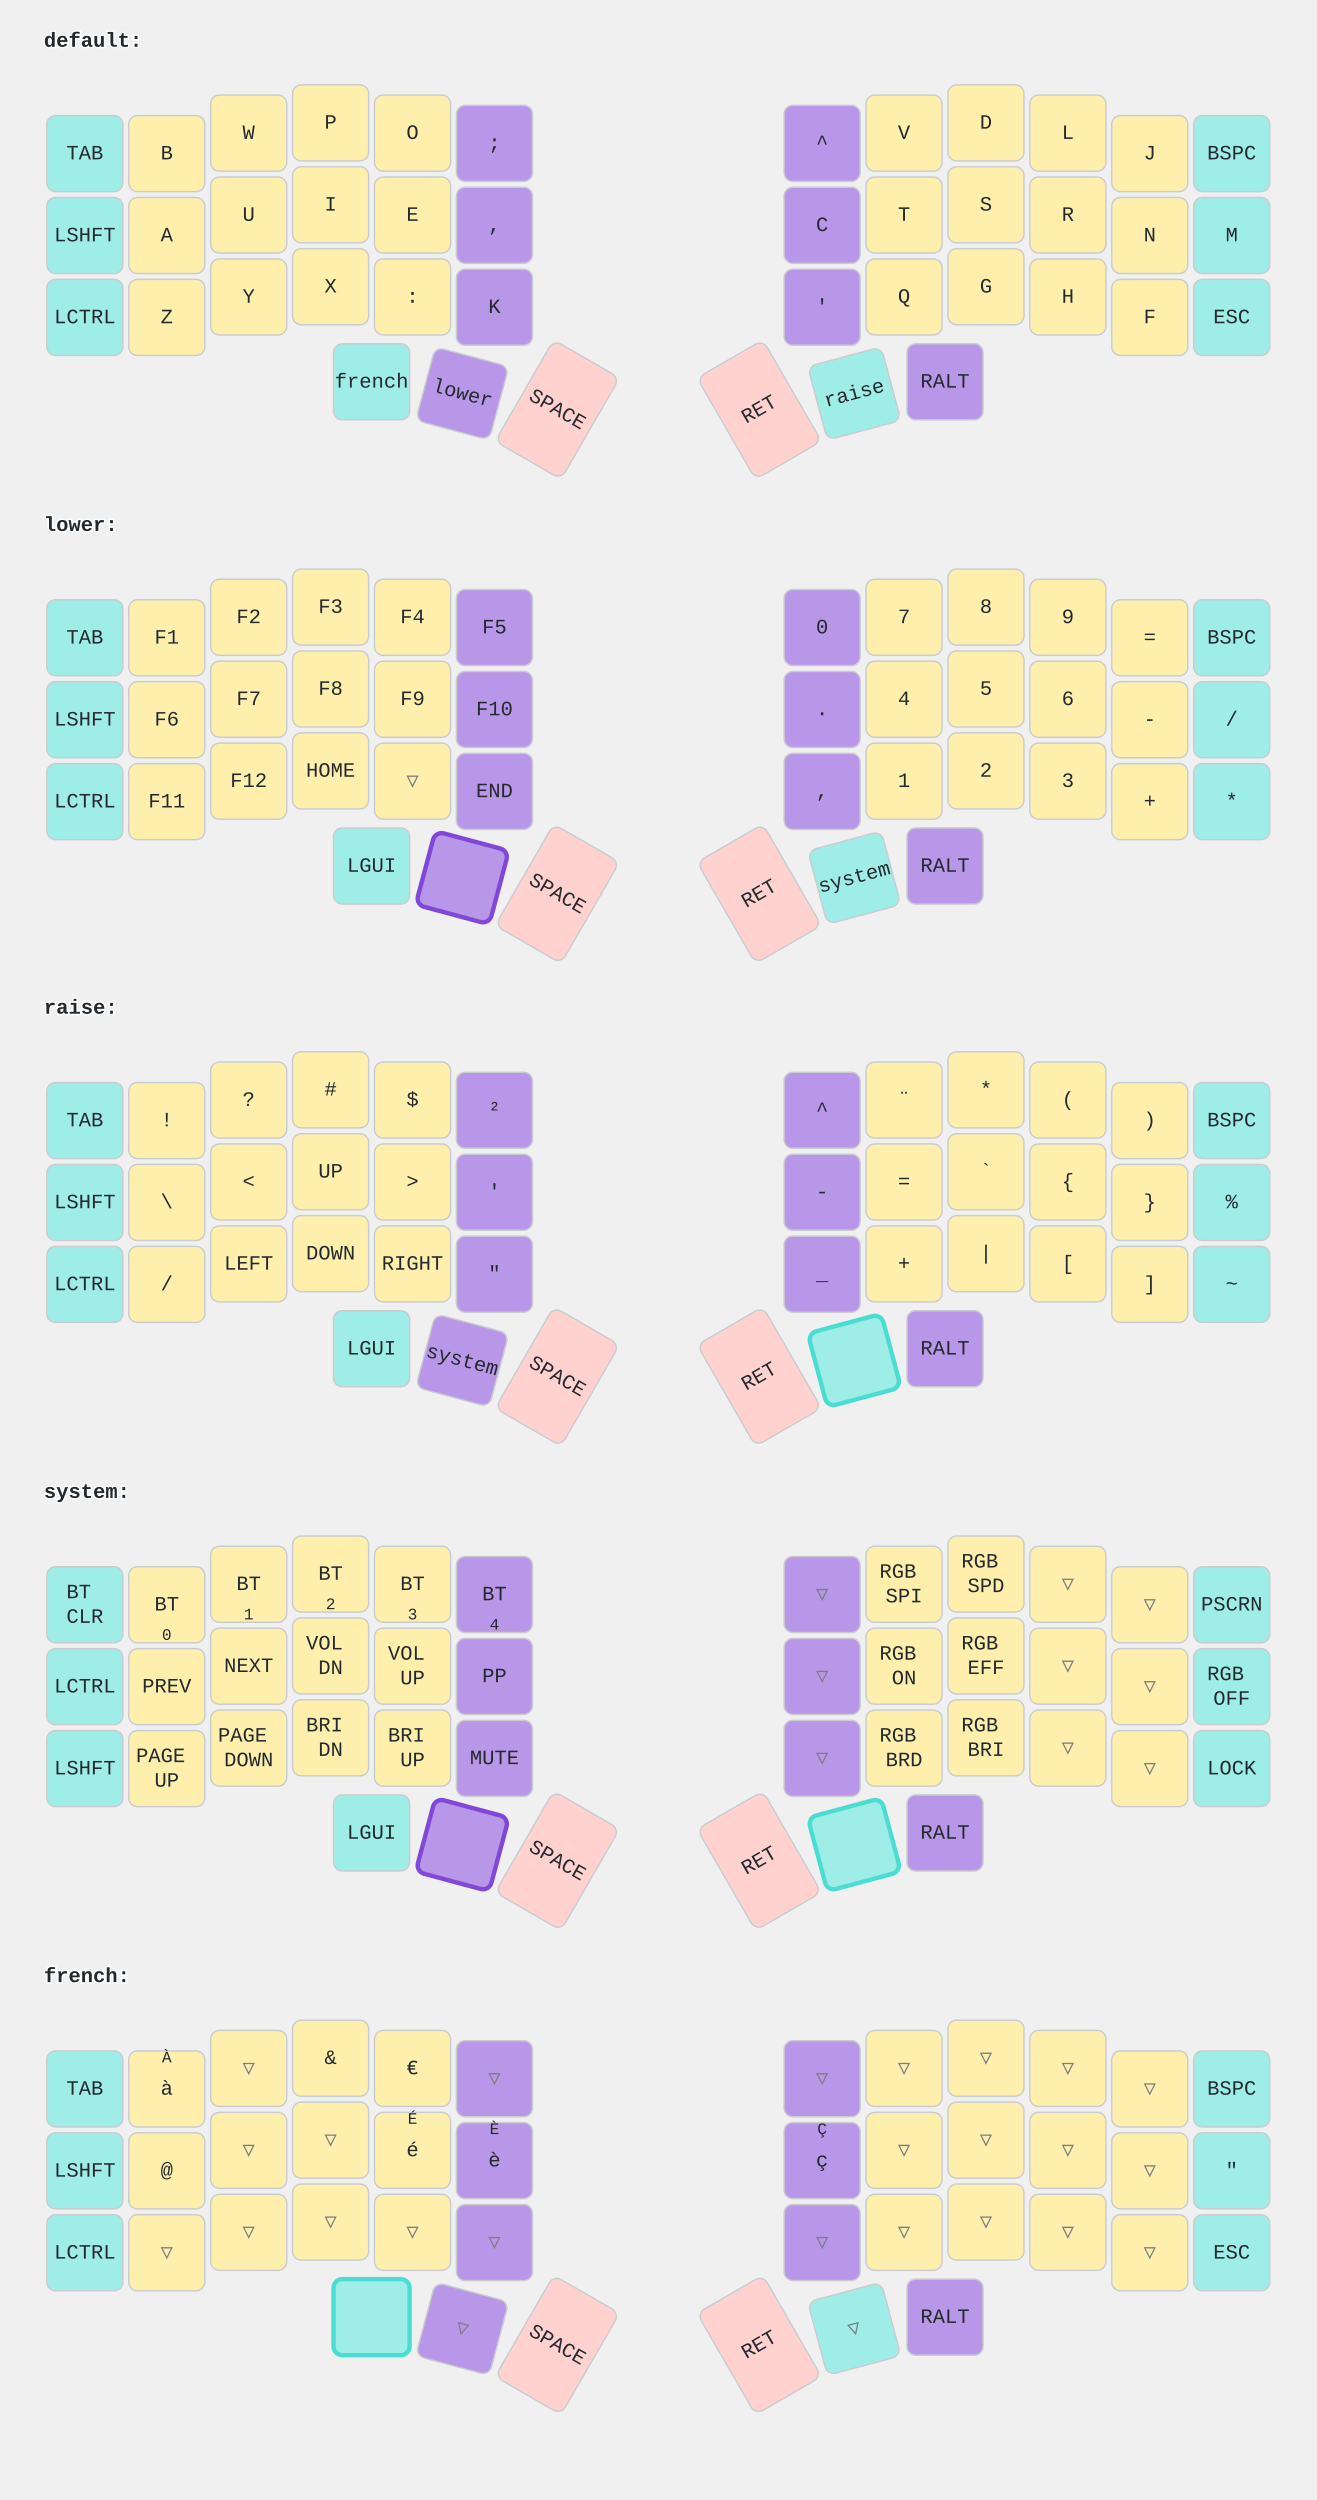
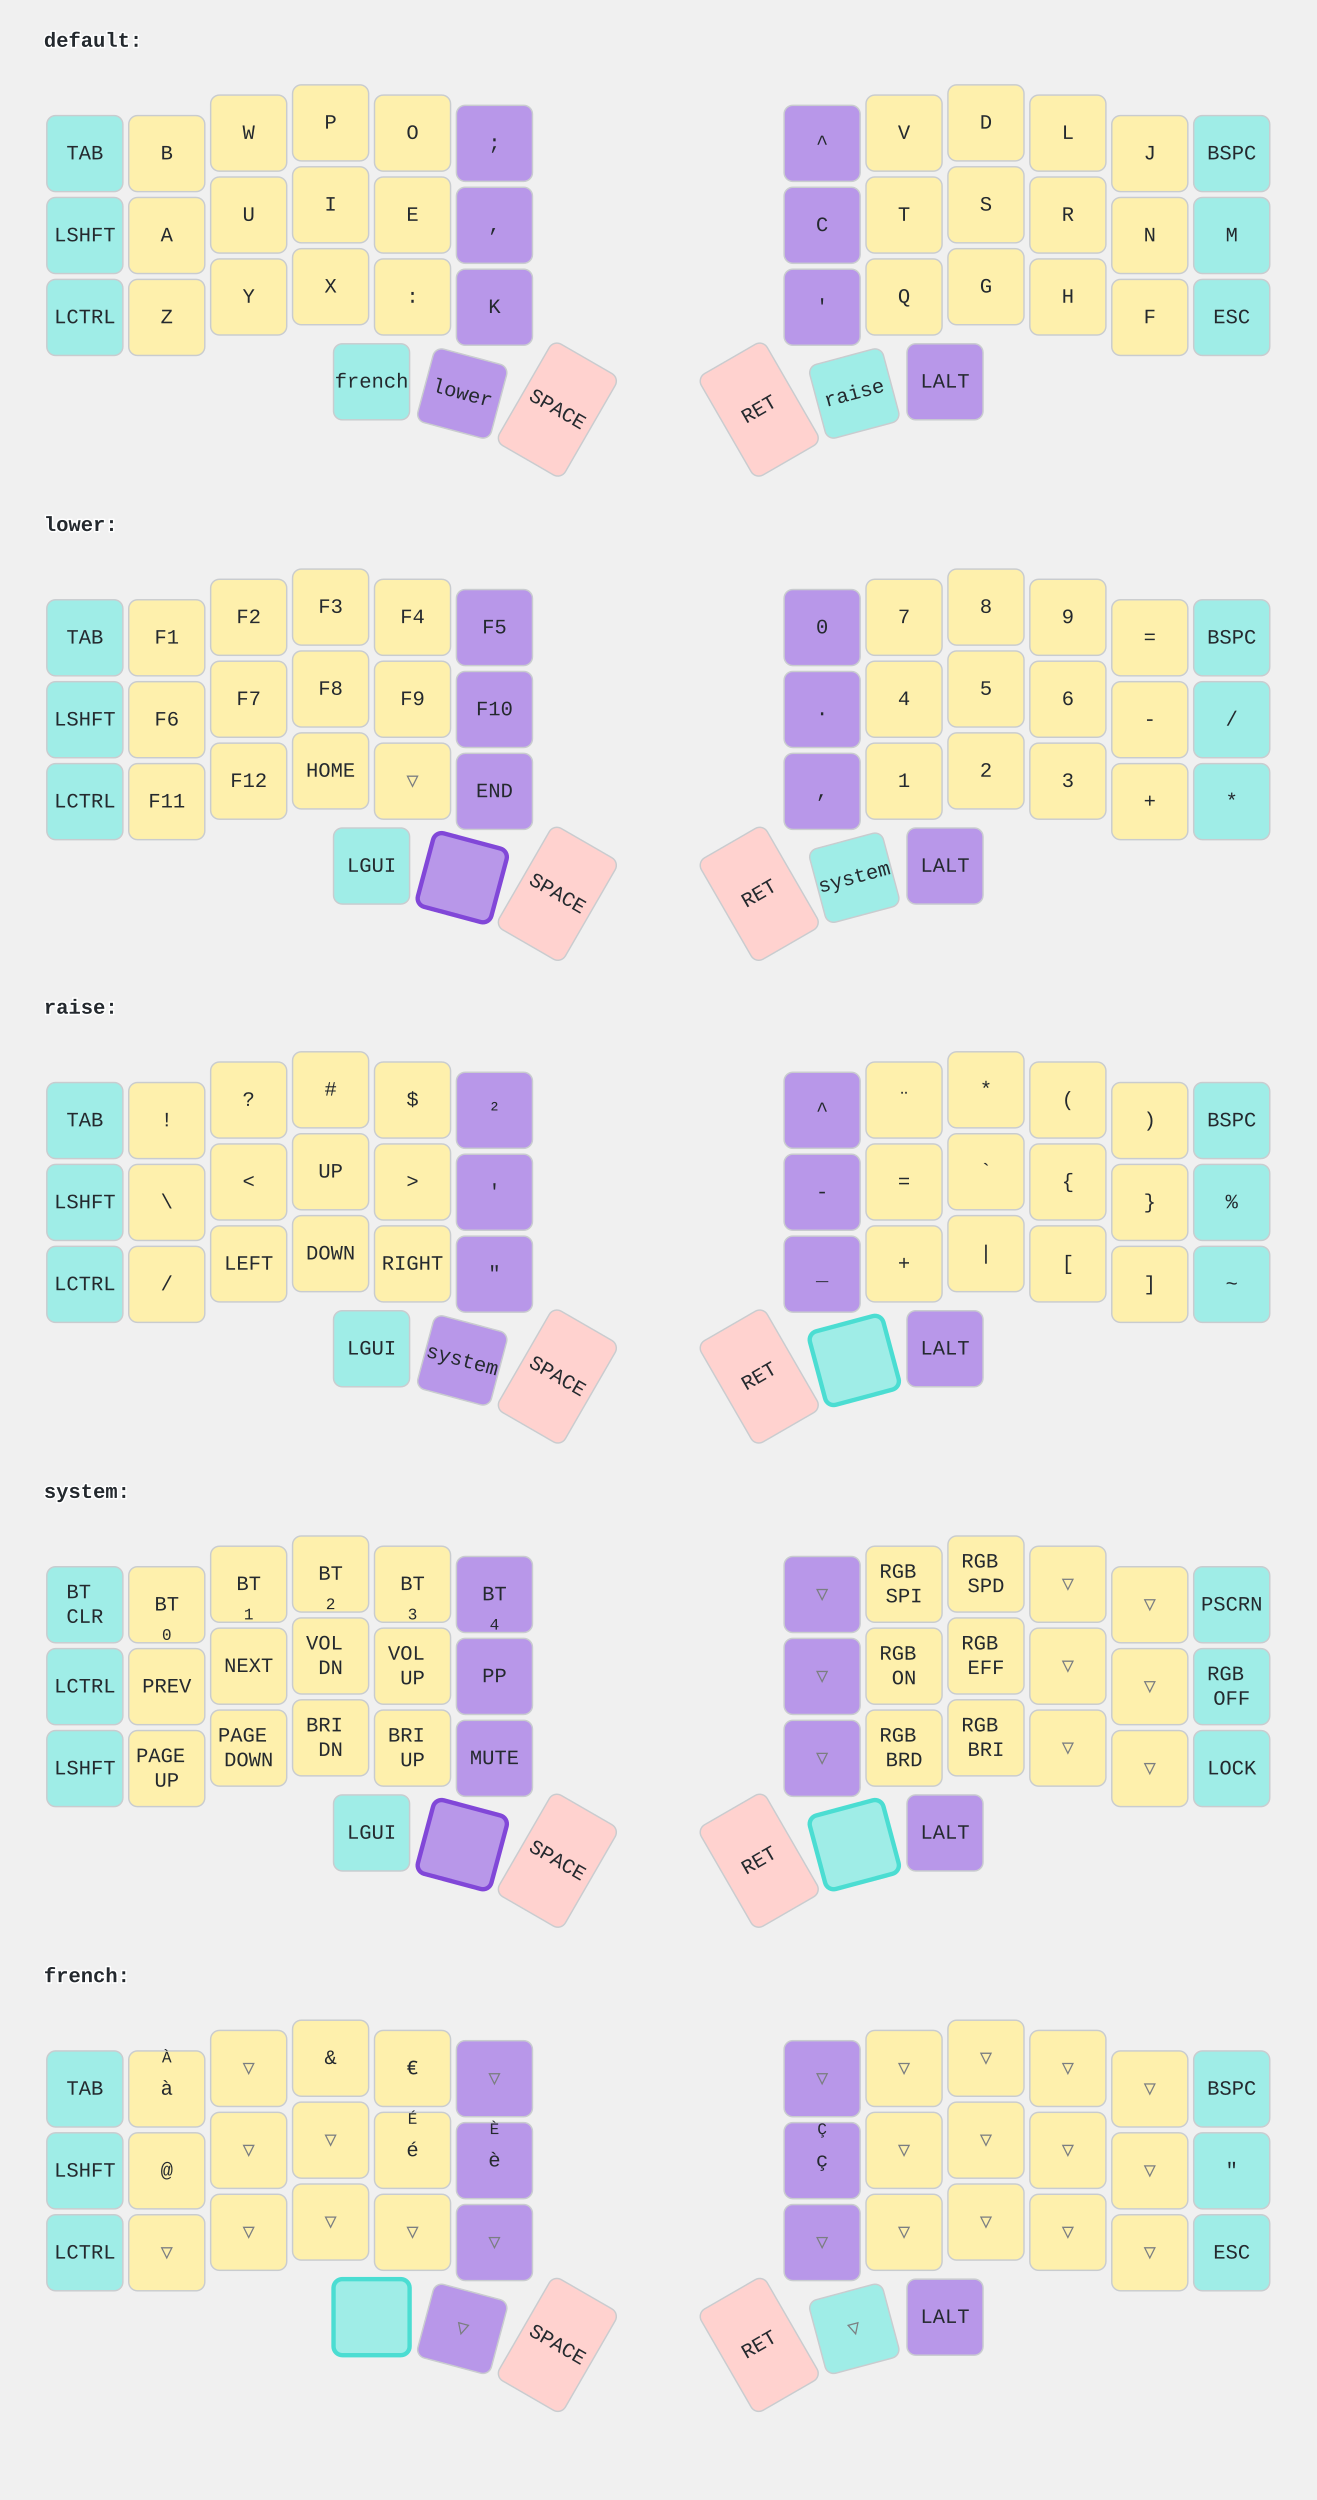
<svg xmlns="http://www.w3.org/2000/svg" width="900" height="1709" viewBox="0 0 900 1709" class="keymap">
  <style>/* inherit to force styles through use tags */
svg path {
    fill: inherit;
}

/* font and background color specifications */
svg.keymap {
    font-family: SFMono-Regular,Consolas,Liberation Mono,Menlo,monospace;
    font-size: 14px;
    font-kerning: normal;
    text-rendering: optimizeLegibility;
    fill: #24292e;
}

/* default key styling */
rect.key {
    fill: #f6f8fa;
}

rect.key, rect.combo {
    stroke: #c9cccf;
    stroke-width: 1;
}

/* default key side styling, only used is draw_key_sides is set */
rect.side {
    filter: brightness(90%);
}

/* color accent for combo boxes */
rect.combo, rect.combo-separate {
    fill: #cdf;
}

/* color accent for held keys */
rect.held, rect.combo.held {
    fill: #fdd;
}

/* color accent for ghost (optional) keys */
rect.ghost, rect.combo.ghost {
    stroke-dasharray: 4, 4;
    stroke-width: 2;
}

text {
    text-anchor: middle;
    dominant-baseline: middle;
}

/* styling for layer labels */
text.label {
    font-weight: bold;
    text-anchor: start;
    stroke: white;
    stroke-width: 2;
    paint-order: stroke;
}

/* styling for combo tap, and key hold/shifted label text */
text.combo, text.hold, text.shifted {
    font-size: 11px;
}

text.hold {
    text-anchor: middle;
    dominant-baseline: auto;
}

text.shifted {
    text-anchor: middle;
    dominant-baseline: hanging;
}

/* styling for hold/shifted label text in combo box */
text.combo.hold, text.combo.shifted {
    font-size: 8px;
}

/* lighter symbol for transparent keys */
text.trans {
    fill: #7b7e81;
}

/* styling for combo dendrons */
path.combo {
    stroke-width: 1;
    stroke: gray;
    fill: none;
}

/* Start Tabler Icons Cleanup */
/* cannot use height/width with glyphs */
.icon-tabler &gt; path {
    fill: inherit;
    stroke: inherit;
    stroke-width: 2;
}
/* hide tabler's default box */
.icon-tabler &gt; path[stroke="none"][fill="none"] {
    visibility: hidden;
}
/* End Tabler Icons Cleanup */

 g .key.keypos-0 &gt; rect.key { fill: #9FEDE7; } g .key.keypos-1 &gt; rect.key { fill: #FEF0AC; } g .key.keypos-2 &gt; rect.key { fill: #FEF0AC; } g .key.keypos-3 &gt; rect.key { fill: #FEF0AC; } g .key.keypos-4 &gt; rect.key { fill: #FEF0AC; } g .key.keypos-5 &gt; rect.key { fill: #B897E9; } g .key.keypos-6 &gt; rect.key { fill: #B897E9; } g .key.keypos-7 &gt; rect.key { fill: #FEF0AC; } g .key.keypos-8 &gt; rect.key { fill: #FEF0AC; } g .key.keypos-9 &gt; rect.key { fill: #FEF0AC; } g .key.keypos-10 &gt; rect.key { fill: #FEF0AC; } g .key.keypos-11 &gt; rect.key { fill: #9FEDE7; } g .key.keypos-12 &gt; rect.key { fill: #9FEDE7; } g .key.keypos-13 &gt; rect.key { fill: #FEF0AC; } g .key.keypos-14 &gt; rect.key { fill: #FEF0AC; } g .key.keypos-15 &gt; rect.key { fill: #FEF0AC; } g .key.keypos-16 &gt; rect.key { fill: #FEF0AC; } g .key.keypos-17 &gt; rect.key { fill: #B897E9; } g .key.keypos-18 &gt; rect.key { fill: #B897E9; } g .key.keypos-19 &gt; rect.key { fill: #FEF0AC; } g .key.keypos-20 &gt; rect.key { fill: #FEF0AC; } g .key.keypos-21 &gt; rect.key { fill: #FEF0AC; } g .key.keypos-22 &gt; rect.key { fill: #FEF0AC; } g .key.keypos-23 &gt; rect.key { fill: #9FEDE7; } g .key.keypos-24 &gt; rect.key { fill: #9FEDE7; } g .key.keypos-25 &gt; rect.key { fill: #FEF0AC; } g .key.keypos-26 &gt; rect.key { fill: #FEF0AC; } g .key.keypos-27 &gt; rect.key { fill: #FEF0AC; } g .key.keypos-28 &gt; rect.key { fill: #FEF0AC; } g .key.keypos-29 &gt; rect.key { fill: #B897E9; } g .key.keypos-30 &gt; rect.key { fill: #B897E9; } g .key.keypos-31 &gt; rect.key { fill: #FEF0AC; } g .key.keypos-32 &gt; rect.key { fill: #FEF0AC; } g .key.keypos-33 &gt; rect.key { fill: #FEF0AC; } g .key.keypos-34 &gt; rect.key { fill: #FEF0AC; } g .key.keypos-35 &gt; rect.key { fill: #9FEDE7; } g .key.keypos-36 &gt; rect.key { fill: #9FEDE7; } g .key.keypos-36 &gt; rect.key.held { stroke: #4bddd2; stroke-width: 3;} g .key.keypos-37 &gt; rect.key { fill: #B897E9; } g .key.keypos-37 &gt; rect.key.held { stroke: #8147d8; stroke-width: 3;} g .key.keypos-38 &gt; rect.key { fill: #FFD2CF; } g .key.keypos-38 &gt; rect.key.held { stroke: #ff655b; stroke-width: 3;} g .key.keypos-39 &gt; rect.key { fill: #FFD2CF; } g .key.keypos-39 &gt; rect.key.held { stroke: #ff655b; stroke-width: 3;} g .key.keypos-40 &gt; rect.key { fill: #9FEDE7; } g .key.keypos-40 &gt; rect.key.held { stroke: #4bddd2; stroke-width: 3;} g .key.keypos-41 &gt; rect.key { fill: #B897E9; } g .key.keypos-41 &gt; rect.key.held { stroke: #8147d8; stroke-width: 3;}



</style>
  <g transform="translate(30, 0)" class="layer-default">
    <text x="0" y="28" class="label">default:</text>
    <g transform="translate(0, 56)">
      <g transform="translate(28, 49)" class="key keypos-0">
        <rect rx="6" ry="6" x="-26" y="-26" width="52" height="52" class="key" />
        <text x="0" y="0" class="key tap">TAB</text>
      </g>
      <g transform="translate(84, 49)" class="key keypos-1">
        <rect rx="6" ry="6" x="-26" y="-26" width="52" height="52" class="key" />
        <text x="0" y="0" class="key tap">B</text>
      </g>
      <g transform="translate(140, 35)" class="key keypos-2">
        <rect rx="6" ry="6" x="-26" y="-26" width="52" height="52" class="key" />
        <text x="0" y="0" class="key tap">W</text>
      </g>
      <g transform="translate(196, 28)" class="key keypos-3">
        <rect rx="6" ry="6" x="-26" y="-26" width="52" height="52" class="key" />
        <text x="0" y="0" class="key tap">P</text>
      </g>
      <g transform="translate(252, 35)" class="key keypos-4">
        <rect rx="6" ry="6" x="-26" y="-26" width="52" height="52" class="key" />
        <text x="0" y="0" class="key tap">O</text>
      </g>
      <g transform="translate(308, 42)" class="key keypos-5">
        <rect rx="6" ry="6" x="-26" y="-26" width="52" height="52" class="key" />
        <text x="0" y="0" class="key tap">;</text>
      </g>
      <g transform="translate(532, 42)" class="key keypos-6">
        <rect rx="6" ry="6" x="-26" y="-26" width="52" height="52" class="key" />
        <text x="0" y="0" class="key tap">^</text>
      </g>
      <g transform="translate(588, 35)" class="key keypos-7">
        <rect rx="6" ry="6" x="-26" y="-26" width="52" height="52" class="key" />
        <text x="0" y="0" class="key tap">V</text>
      </g>
      <g transform="translate(644, 28)" class="key keypos-8">
        <rect rx="6" ry="6" x="-26" y="-26" width="52" height="52" class="key" />
        <text x="0" y="0" class="key tap">D</text>
      </g>
      <g transform="translate(700, 35)" class="key keypos-9">
        <rect rx="6" ry="6" x="-26" y="-26" width="52" height="52" class="key" />
        <text x="0" y="0" class="key tap">L</text>
      </g>
      <g transform="translate(756, 49)" class="key keypos-10">
        <rect rx="6" ry="6" x="-26" y="-26" width="52" height="52" class="key" />
        <text x="0" y="0" class="key tap">J</text>
      </g>
      <g transform="translate(812, 49)" class="key keypos-11">
        <rect rx="6" ry="6" x="-26" y="-26" width="52" height="52" class="key" />
        <text x="0" y="0" class="key tap">BSPC</text>
      </g>
      <g transform="translate(28, 105)" class="key keypos-12">
        <rect rx="6" ry="6" x="-26" y="-26" width="52" height="52" class="key" />
        <text x="0" y="0" class="key tap">LSHFT</text>
      </g>
      <g transform="translate(84, 105)" class="key keypos-13">
        <rect rx="6" ry="6" x="-26" y="-26" width="52" height="52" class="key" />
        <text x="0" y="0" class="key tap">A</text>
      </g>
      <g transform="translate(140, 91)" class="key keypos-14">
        <rect rx="6" ry="6" x="-26" y="-26" width="52" height="52" class="key" />
        <text x="0" y="0" class="key tap">U</text>
      </g>
      <g transform="translate(196, 84)" class="key keypos-15">
        <rect rx="6" ry="6" x="-26" y="-26" width="52" height="52" class="key" />
        <text x="0" y="0" class="key tap">I</text>
      </g>
      <g transform="translate(252, 91)" class="key keypos-16">
        <rect rx="6" ry="6" x="-26" y="-26" width="52" height="52" class="key" />
        <text x="0" y="0" class="key tap">E</text>
      </g>
      <g transform="translate(308, 98)" class="key keypos-17">
        <rect rx="6" ry="6" x="-26" y="-26" width="52" height="52" class="key" />
        <text x="0" y="0" class="key tap">,</text>
      </g>
      <g transform="translate(532, 98)" class="key keypos-18">
        <rect rx="6" ry="6" x="-26" y="-26" width="52" height="52" class="key" />
        <text x="0" y="0" class="key tap">C</text>
      </g>
      <g transform="translate(588, 91)" class="key keypos-19">
        <rect rx="6" ry="6" x="-26" y="-26" width="52" height="52" class="key" />
        <text x="0" y="0" class="key tap">T</text>
      </g>
      <g transform="translate(644, 84)" class="key keypos-20">
        <rect rx="6" ry="6" x="-26" y="-26" width="52" height="52" class="key" />
        <text x="0" y="0" class="key tap">S</text>
      </g>
      <g transform="translate(700, 91)" class="key keypos-21">
        <rect rx="6" ry="6" x="-26" y="-26" width="52" height="52" class="key" />
        <text x="0" y="0" class="key tap">R</text>
      </g>
      <g transform="translate(756, 105)" class="key keypos-22">
        <rect rx="6" ry="6" x="-26" y="-26" width="52" height="52" class="key" />
        <text x="0" y="0" class="key tap">N</text>
      </g>
      <g transform="translate(812, 105)" class="key keypos-23">
        <rect rx="6" ry="6" x="-26" y="-26" width="52" height="52" class="key" />
        <text x="0" y="0" class="key tap">M</text>
      </g>
      <g transform="translate(28, 161)" class="key keypos-24">
        <rect rx="6" ry="6" x="-26" y="-26" width="52" height="52" class="key" />
        <text x="0" y="0" class="key tap">LCTRL</text>
      </g>
      <g transform="translate(84, 161)" class="key keypos-25">
        <rect rx="6" ry="6" x="-26" y="-26" width="52" height="52" class="key" />
        <text x="0" y="0" class="key tap">Z</text>
      </g>
      <g transform="translate(140, 147)" class="key keypos-26">
        <rect rx="6" ry="6" x="-26" y="-26" width="52" height="52" class="key" />
        <text x="0" y="0" class="key tap">Y</text>
      </g>
      <g transform="translate(196, 140)" class="key keypos-27">
        <rect rx="6" ry="6" x="-26" y="-26" width="52" height="52" class="key" />
        <text x="0" y="0" class="key tap">X</text>
      </g>
      <g transform="translate(252, 147)" class="key keypos-28">
        <rect rx="6" ry="6" x="-26" y="-26" width="52" height="52" class="key" />
        <text x="0" y="0" class="key tap">:</text>
      </g>
      <g transform="translate(308, 154)" class="key keypos-29">
        <rect rx="6" ry="6" x="-26" y="-26" width="52" height="52" class="key" />
        <text x="0" y="0" class="key tap">K</text>
      </g>
      <g transform="translate(532, 154)" class="key keypos-30">
        <rect rx="6" ry="6" x="-26" y="-26" width="52" height="52" class="key" />
        <text x="0" y="0" class="key tap">'</text>
      </g>
      <g transform="translate(588, 147)" class="key keypos-31">
        <rect rx="6" ry="6" x="-26" y="-26" width="52" height="52" class="key" />
        <text x="0" y="0" class="key tap">Q</text>
      </g>
      <g transform="translate(644, 140)" class="key keypos-32">
        <rect rx="6" ry="6" x="-26" y="-26" width="52" height="52" class="key" />
        <text x="0" y="0" class="key tap">G</text>
      </g>
      <g transform="translate(700, 147)" class="key keypos-33">
        <rect rx="6" ry="6" x="-26" y="-26" width="52" height="52" class="key" />
        <text x="0" y="0" class="key tap">H</text>
      </g>
      <g transform="translate(756, 161)" class="key keypos-34">
        <rect rx="6" ry="6" x="-26" y="-26" width="52" height="52" class="key" />
        <text x="0" y="0" class="key tap">F</text>
      </g>
      <g transform="translate(812, 161)" class="key keypos-35">
        <rect rx="6" ry="6" x="-26" y="-26" width="52" height="52" class="key" />
        <text x="0" y="0" class="key tap">ESC</text>
      </g>
      <g transform="translate(224, 205)" class="key keypos-36">
        <rect rx="6" ry="6" x="-26" y="-26" width="52" height="52" class="key" />
        <text x="0" y="0" class="key tap">french</text>
      </g>
      <g transform="translate(286, 213) rotate(15.0)" class="key keypos-37">
        <rect rx="6" ry="6" x="-26" y="-26" width="52" height="52" class="key" />
        <text x="0" y="0" class="key tap">lower</text>
      </g>
      <g transform="translate(351, 224) rotate(30.0)" class="key keypos-38">
        <rect rx="6" ry="6" x="-26" y="-40" width="52" height="80" class="key" />
        <text x="0" y="0" class="key tap">SPACE</text>
      </g>
      <g transform="translate(489, 224) rotate(-30.0)" class="key keypos-39">
        <rect rx="6" ry="6" x="-26" y="-40" width="52" height="80" class="key" />
        <text x="0" y="0" class="key tap">RET</text>
      </g>
      <g transform="translate(554, 213) rotate(-15.0)" class="key keypos-40">
        <rect rx="6" ry="6" x="-26" y="-26" width="52" height="52" class="key" />
        <text x="0" y="0" class="key tap">raise</text>
      </g>
      <g transform="translate(616, 205)" class="key keypos-41">
        <rect rx="6" ry="6" x="-26" y="-26" width="52" height="52" class="key" />
-         <text x="0" y="0" class="key tap">RALT</text>
+         <text x="0" y="0" class="key tap">LALT</text>
      </g>
    </g>
  </g>
  <g transform="translate(30, 331)" class="layer-lower">
    <text x="0" y="28" class="label">lower:</text>
    <g transform="translate(0, 56)">
      <g transform="translate(28, 49)" class="key keypos-0">
        <rect rx="6" ry="6" x="-26" y="-26" width="52" height="52" class="key" />
        <text x="0" y="0" class="key tap">TAB</text>
      </g>
      <g transform="translate(84, 49)" class="key keypos-1">
        <rect rx="6" ry="6" x="-26" y="-26" width="52" height="52" class="key" />
        <text x="0" y="0" class="key tap">F1</text>
      </g>
      <g transform="translate(140, 35)" class="key keypos-2">
        <rect rx="6" ry="6" x="-26" y="-26" width="52" height="52" class="key" />
        <text x="0" y="0" class="key tap">F2</text>
      </g>
      <g transform="translate(196, 28)" class="key keypos-3">
        <rect rx="6" ry="6" x="-26" y="-26" width="52" height="52" class="key" />
        <text x="0" y="0" class="key tap">F3</text>
      </g>
      <g transform="translate(252, 35)" class="key keypos-4">
        <rect rx="6" ry="6" x="-26" y="-26" width="52" height="52" class="key" />
        <text x="0" y="0" class="key tap">F4</text>
      </g>
      <g transform="translate(308, 42)" class="key keypos-5">
        <rect rx="6" ry="6" x="-26" y="-26" width="52" height="52" class="key" />
        <text x="0" y="0" class="key tap">F5</text>
      </g>
      <g transform="translate(532, 42)" class="key keypos-6">
        <rect rx="6" ry="6" x="-26" y="-26" width="52" height="52" class="key" />
        <text x="0" y="0" class="key tap">0</text>
      </g>
      <g transform="translate(588, 35)" class="key keypos-7">
        <rect rx="6" ry="6" x="-26" y="-26" width="52" height="52" class="key" />
        <text x="0" y="0" class="key tap">7</text>
      </g>
      <g transform="translate(644, 28)" class="key keypos-8">
        <rect rx="6" ry="6" x="-26" y="-26" width="52" height="52" class="key" />
        <text x="0" y="0" class="key tap">8</text>
      </g>
      <g transform="translate(700, 35)" class="key keypos-9">
        <rect rx="6" ry="6" x="-26" y="-26" width="52" height="52" class="key" />
        <text x="0" y="0" class="key tap">9</text>
      </g>
      <g transform="translate(756, 49)" class="key keypos-10">
        <rect rx="6" ry="6" x="-26" y="-26" width="52" height="52" class="key" />
        <text x="0" y="0" class="key tap">=</text>
      </g>
      <g transform="translate(812, 49)" class="key keypos-11">
        <rect rx="6" ry="6" x="-26" y="-26" width="52" height="52" class="key" />
        <text x="0" y="0" class="key tap">BSPC</text>
      </g>
      <g transform="translate(28, 105)" class="key keypos-12">
        <rect rx="6" ry="6" x="-26" y="-26" width="52" height="52" class="key" />
        <text x="0" y="0" class="key tap">LSHFT</text>
      </g>
      <g transform="translate(84, 105)" class="key keypos-13">
        <rect rx="6" ry="6" x="-26" y="-26" width="52" height="52" class="key" />
        <text x="0" y="0" class="key tap">F6</text>
      </g>
      <g transform="translate(140, 91)" class="key keypos-14">
        <rect rx="6" ry="6" x="-26" y="-26" width="52" height="52" class="key" />
        <text x="0" y="0" class="key tap">F7</text>
      </g>
      <g transform="translate(196, 84)" class="key keypos-15">
        <rect rx="6" ry="6" x="-26" y="-26" width="52" height="52" class="key" />
        <text x="0" y="0" class="key tap">F8</text>
      </g>
      <g transform="translate(252, 91)" class="key keypos-16">
        <rect rx="6" ry="6" x="-26" y="-26" width="52" height="52" class="key" />
        <text x="0" y="0" class="key tap">F9</text>
      </g>
      <g transform="translate(308, 98)" class="key keypos-17">
        <rect rx="6" ry="6" x="-26" y="-26" width="52" height="52" class="key" />
        <text x="0" y="0" class="key tap">F10</text>
      </g>
      <g transform="translate(532, 98)" class="key keypos-18">
        <rect rx="6" ry="6" x="-26" y="-26" width="52" height="52" class="key" />
        <text x="0" y="0" class="key tap">.</text>
      </g>
      <g transform="translate(588, 91)" class="key keypos-19">
        <rect rx="6" ry="6" x="-26" y="-26" width="52" height="52" class="key" />
        <text x="0" y="0" class="key tap">4</text>
      </g>
      <g transform="translate(644, 84)" class="key keypos-20">
        <rect rx="6" ry="6" x="-26" y="-26" width="52" height="52" class="key" />
        <text x="0" y="0" class="key tap">5</text>
      </g>
      <g transform="translate(700, 91)" class="key keypos-21">
        <rect rx="6" ry="6" x="-26" y="-26" width="52" height="52" class="key" />
        <text x="0" y="0" class="key tap">6</text>
      </g>
      <g transform="translate(756, 105)" class="key keypos-22">
        <rect rx="6" ry="6" x="-26" y="-26" width="52" height="52" class="key" />
        <text x="0" y="0" class="key tap">-</text>
      </g>
      <g transform="translate(812, 105)" class="key keypos-23">
        <rect rx="6" ry="6" x="-26" y="-26" width="52" height="52" class="key" />
        <text x="0" y="0" class="key tap">/</text>
      </g>
      <g transform="translate(28, 161)" class="key keypos-24">
        <rect rx="6" ry="6" x="-26" y="-26" width="52" height="52" class="key" />
        <text x="0" y="0" class="key tap">LCTRL</text>
      </g>
      <g transform="translate(84, 161)" class="key keypos-25">
        <rect rx="6" ry="6" x="-26" y="-26" width="52" height="52" class="key" />
        <text x="0" y="0" class="key tap">F11</text>
      </g>
      <g transform="translate(140, 147)" class="key keypos-26">
        <rect rx="6" ry="6" x="-26" y="-26" width="52" height="52" class="key" />
        <text x="0" y="0" class="key tap">F12</text>
      </g>
      <g transform="translate(196, 140)" class="key keypos-27">
        <rect rx="6" ry="6" x="-26" y="-26" width="52" height="52" class="key" />
        <text x="0" y="0" class="key tap">HOME</text>
      </g>
      <g transform="translate(252, 147)" class="key trans keypos-28">
        <rect rx="6" ry="6" x="-26" y="-26" width="52" height="52" class="key trans" />
        <text x="0" y="0" class="key trans tap">▽</text>
      </g>
      <g transform="translate(308, 154)" class="key keypos-29">
        <rect rx="6" ry="6" x="-26" y="-26" width="52" height="52" class="key" />
        <text x="0" y="0" class="key tap">END</text>
      </g>
      <g transform="translate(532, 154)" class="key keypos-30">
        <rect rx="6" ry="6" x="-26" y="-26" width="52" height="52" class="key" />
        <text x="0" y="0" class="key tap">,</text>
      </g>
      <g transform="translate(588, 147)" class="key keypos-31">
        <rect rx="6" ry="6" x="-26" y="-26" width="52" height="52" class="key" />
        <text x="0" y="0" class="key tap">1</text>
      </g>
      <g transform="translate(644, 140)" class="key keypos-32">
        <rect rx="6" ry="6" x="-26" y="-26" width="52" height="52" class="key" />
        <text x="0" y="0" class="key tap">2</text>
      </g>
      <g transform="translate(700, 147)" class="key keypos-33">
        <rect rx="6" ry="6" x="-26" y="-26" width="52" height="52" class="key" />
        <text x="0" y="0" class="key tap">3</text>
      </g>
      <g transform="translate(756, 161)" class="key keypos-34">
        <rect rx="6" ry="6" x="-26" y="-26" width="52" height="52" class="key" />
        <text x="0" y="0" class="key tap">+</text>
      </g>
      <g transform="translate(812, 161)" class="key keypos-35">
        <rect rx="6" ry="6" x="-26" y="-26" width="52" height="52" class="key" />
        <text x="0" y="0" class="key tap">*</text>
      </g>
      <g transform="translate(224, 205)" class="key keypos-36">
        <rect rx="6" ry="6" x="-26" y="-26" width="52" height="52" class="key" />
        <text x="0" y="0" class="key tap">LGUI</text>
      </g>
      <g transform="translate(286, 213) rotate(15.0)" class="key held keypos-37">
        <rect rx="6" ry="6" x="-26" y="-26" width="52" height="52" class="key held" />
      </g>
      <g transform="translate(351, 224) rotate(30.0)" class="key keypos-38">
        <rect rx="6" ry="6" x="-26" y="-40" width="52" height="80" class="key" />
        <text x="0" y="0" class="key tap">SPACE</text>
      </g>
      <g transform="translate(489, 224) rotate(-30.0)" class="key keypos-39">
        <rect rx="6" ry="6" x="-26" y="-40" width="52" height="80" class="key" />
        <text x="0" y="0" class="key tap">RET</text>
      </g>
      <g transform="translate(554, 213) rotate(-15.0)" class="key keypos-40">
        <rect rx="6" ry="6" x="-26" y="-26" width="52" height="52" class="key" />
        <text x="0" y="0" class="key tap">system</text>
      </g>
      <g transform="translate(616, 205)" class="key keypos-41">
        <rect rx="6" ry="6" x="-26" y="-26" width="52" height="52" class="key" />
-         <text x="0" y="0" class="key tap">RALT</text>
+         <text x="0" y="0" class="key tap">LALT</text>
      </g>
    </g>
  </g>
  <g transform="translate(30, 661)" class="layer-raise">
    <text x="0" y="28" class="label">raise:</text>
    <g transform="translate(0, 56)">
      <g transform="translate(28, 49)" class="key keypos-0">
        <rect rx="6" ry="6" x="-26" y="-26" width="52" height="52" class="key" />
        <text x="0" y="0" class="key tap">TAB</text>
      </g>
      <g transform="translate(84, 49)" class="key keypos-1">
        <rect rx="6" ry="6" x="-26" y="-26" width="52" height="52" class="key" />
        <text x="0" y="0" class="key tap">!</text>
      </g>
      <g transform="translate(140, 35)" class="key keypos-2">
        <rect rx="6" ry="6" x="-26" y="-26" width="52" height="52" class="key" />
        <text x="0" y="0" class="key tap">?</text>
      </g>
      <g transform="translate(196, 28)" class="key keypos-3">
        <rect rx="6" ry="6" x="-26" y="-26" width="52" height="52" class="key" />
        <text x="0" y="0" class="key tap">#</text>
      </g>
      <g transform="translate(252, 35)" class="key keypos-4">
        <rect rx="6" ry="6" x="-26" y="-26" width="52" height="52" class="key" />
        <text x="0" y="0" class="key tap">$</text>
      </g>
      <g transform="translate(308, 42)" class="key keypos-5">
        <rect rx="6" ry="6" x="-26" y="-26" width="52" height="52" class="key" />
        <text x="0" y="0" class="key tap">²</text>
      </g>
      <g transform="translate(532, 42)" class="key keypos-6">
        <rect rx="6" ry="6" x="-26" y="-26" width="52" height="52" class="key" />
        <text x="0" y="0" class="key tap">^</text>
      </g>
      <g transform="translate(588, 35)" class="key keypos-7">
        <rect rx="6" ry="6" x="-26" y="-26" width="52" height="52" class="key" />
        <text x="0" y="0" class="key tap">¨</text>
      </g>
      <g transform="translate(644, 28)" class="key keypos-8">
        <rect rx="6" ry="6" x="-26" y="-26" width="52" height="52" class="key" />
        <text x="0" y="0" class="key tap">*</text>
      </g>
      <g transform="translate(700, 35)" class="key keypos-9">
        <rect rx="6" ry="6" x="-26" y="-26" width="52" height="52" class="key" />
        <text x="0" y="0" class="key tap">(</text>
      </g>
      <g transform="translate(756, 49)" class="key keypos-10">
        <rect rx="6" ry="6" x="-26" y="-26" width="52" height="52" class="key" />
        <text x="0" y="0" class="key tap">)</text>
      </g>
      <g transform="translate(812, 49)" class="key keypos-11">
        <rect rx="6" ry="6" x="-26" y="-26" width="52" height="52" class="key" />
        <text x="0" y="0" class="key tap">BSPC</text>
      </g>
      <g transform="translate(28, 105)" class="key keypos-12">
        <rect rx="6" ry="6" x="-26" y="-26" width="52" height="52" class="key" />
        <text x="0" y="0" class="key tap">LSHFT</text>
      </g>
      <g transform="translate(84, 105)" class="key keypos-13">
        <rect rx="6" ry="6" x="-26" y="-26" width="52" height="52" class="key" />
        <text x="0" y="0" class="key tap">\</text>
      </g>
      <g transform="translate(140, 91)" class="key keypos-14">
        <rect rx="6" ry="6" x="-26" y="-26" width="52" height="52" class="key" />
        <text x="0" y="0" class="key tap">&lt;</text>
      </g>
      <g transform="translate(196, 84)" class="key keypos-15">
        <rect rx="6" ry="6" x="-26" y="-26" width="52" height="52" class="key" />
        <text x="0" y="0" class="key tap">UP</text>
      </g>
      <g transform="translate(252, 91)" class="key keypos-16">
        <rect rx="6" ry="6" x="-26" y="-26" width="52" height="52" class="key" />
        <text x="0" y="0" class="key tap">&gt;</text>
      </g>
      <g transform="translate(308, 98)" class="key keypos-17">
        <rect rx="6" ry="6" x="-26" y="-26" width="52" height="52" class="key" />
        <text x="0" y="0" class="key tap">'</text>
      </g>
      <g transform="translate(532, 98)" class="key keypos-18">
        <rect rx="6" ry="6" x="-26" y="-26" width="52" height="52" class="key" />
        <text x="0" y="0" class="key tap">-</text>
      </g>
      <g transform="translate(588, 91)" class="key keypos-19">
        <rect rx="6" ry="6" x="-26" y="-26" width="52" height="52" class="key" />
        <text x="0" y="0" class="key tap">=</text>
      </g>
      <g transform="translate(644, 84)" class="key keypos-20">
        <rect rx="6" ry="6" x="-26" y="-26" width="52" height="52" class="key" />
        <text x="0" y="0" class="key tap">`</text>
      </g>
      <g transform="translate(700, 91)" class="key keypos-21">
        <rect rx="6" ry="6" x="-26" y="-26" width="52" height="52" class="key" />
        <text x="0" y="0" class="key tap">{</text>
      </g>
      <g transform="translate(756, 105)" class="key keypos-22">
        <rect rx="6" ry="6" x="-26" y="-26" width="52" height="52" class="key" />
        <text x="0" y="0" class="key tap">}</text>
      </g>
      <g transform="translate(812, 105)" class="key keypos-23">
        <rect rx="6" ry="6" x="-26" y="-26" width="52" height="52" class="key" />
        <text x="0" y="0" class="key tap">%</text>
      </g>
      <g transform="translate(28, 161)" class="key keypos-24">
        <rect rx="6" ry="6" x="-26" y="-26" width="52" height="52" class="key" />
        <text x="0" y="0" class="key tap">LCTRL</text>
      </g>
      <g transform="translate(84, 161)" class="key keypos-25">
        <rect rx="6" ry="6" x="-26" y="-26" width="52" height="52" class="key" />
        <text x="0" y="0" class="key tap">/</text>
      </g>
      <g transform="translate(140, 147)" class="key keypos-26">
        <rect rx="6" ry="6" x="-26" y="-26" width="52" height="52" class="key" />
        <text x="0" y="0" class="key tap">LEFT</text>
      </g>
      <g transform="translate(196, 140)" class="key keypos-27">
        <rect rx="6" ry="6" x="-26" y="-26" width="52" height="52" class="key" />
        <text x="0" y="0" class="key tap">DOWN</text>
      </g>
      <g transform="translate(252, 147)" class="key keypos-28">
        <rect rx="6" ry="6" x="-26" y="-26" width="52" height="52" class="key" />
        <text x="0" y="0" class="key tap">RIGHT</text>
      </g>
      <g transform="translate(308, 154)" class="key keypos-29">
        <rect rx="6" ry="6" x="-26" y="-26" width="52" height="52" class="key" />
        <text x="0" y="0" class="key tap">"</text>
      </g>
      <g transform="translate(532, 154)" class="key keypos-30">
        <rect rx="6" ry="6" x="-26" y="-26" width="52" height="52" class="key" />
        <text x="0" y="0" class="key tap">_</text>
      </g>
      <g transform="translate(588, 147)" class="key keypos-31">
        <rect rx="6" ry="6" x="-26" y="-26" width="52" height="52" class="key" />
        <text x="0" y="0" class="key tap">+</text>
      </g>
      <g transform="translate(644, 140)" class="key keypos-32">
        <rect rx="6" ry="6" x="-26" y="-26" width="52" height="52" class="key" />
        <text x="0" y="0" class="key tap">|</text>
      </g>
      <g transform="translate(700, 147)" class="key keypos-33">
        <rect rx="6" ry="6" x="-26" y="-26" width="52" height="52" class="key" />
        <text x="0" y="0" class="key tap">[</text>
      </g>
      <g transform="translate(756, 161)" class="key keypos-34">
        <rect rx="6" ry="6" x="-26" y="-26" width="52" height="52" class="key" />
        <text x="0" y="0" class="key tap">]</text>
      </g>
      <g transform="translate(812, 161)" class="key keypos-35">
        <rect rx="6" ry="6" x="-26" y="-26" width="52" height="52" class="key" />
        <text x="0" y="0" class="key tap">~</text>
      </g>
      <g transform="translate(224, 205)" class="key keypos-36">
        <rect rx="6" ry="6" x="-26" y="-26" width="52" height="52" class="key" />
        <text x="0" y="0" class="key tap">LGUI</text>
      </g>
      <g transform="translate(286, 213) rotate(15.0)" class="key keypos-37">
        <rect rx="6" ry="6" x="-26" y="-26" width="52" height="52" class="key" />
        <text x="0" y="0" class="key tap">system</text>
      </g>
      <g transform="translate(351, 224) rotate(30.0)" class="key keypos-38">
        <rect rx="6" ry="6" x="-26" y="-40" width="52" height="80" class="key" />
        <text x="0" y="0" class="key tap">SPACE</text>
      </g>
      <g transform="translate(489, 224) rotate(-30.0)" class="key keypos-39">
        <rect rx="6" ry="6" x="-26" y="-40" width="52" height="80" class="key" />
        <text x="0" y="0" class="key tap">RET</text>
      </g>
      <g transform="translate(554, 213) rotate(-15.0)" class="key held keypos-40">
        <rect rx="6" ry="6" x="-26" y="-26" width="52" height="52" class="key held" />
      </g>
      <g transform="translate(616, 205)" class="key keypos-41">
        <rect rx="6" ry="6" x="-26" y="-26" width="52" height="52" class="key" />
-         <text x="0" y="0" class="key tap">RALT</text>
+         <text x="0" y="0" class="key tap">LALT</text>
      </g>
    </g>
  </g>
  <g transform="translate(30, 992)" class="layer-system">
    <text x="0" y="28" class="label">system:</text>
    <g transform="translate(0, 56)">
      <g transform="translate(28, 49)" class="key keypos-0">
        <rect rx="6" ry="6" x="-26" y="-26" width="52" height="52" class="key" />
        <text x="0" y="0" class="key tap">
          <tspan x="0" dy="-0.6em">BT</tspan>
          <tspan x="0" dy="1.2em">CLR</tspan>
        </text>
      </g>
      <g transform="translate(84, 49)" class="key keypos-1">
        <rect rx="6" ry="6" x="-26" y="-26" width="52" height="52" class="key" />
        <text x="0" y="0" class="key tap">BT</text>
        <text x="0" y="24" class="key hold">0</text>
      </g>
      <g transform="translate(140, 35)" class="key keypos-2">
        <rect rx="6" ry="6" x="-26" y="-26" width="52" height="52" class="key" />
        <text x="0" y="0" class="key tap">BT</text>
        <text x="0" y="24" class="key hold">1</text>
      </g>
      <g transform="translate(196, 28)" class="key keypos-3">
        <rect rx="6" ry="6" x="-26" y="-26" width="52" height="52" class="key" />
        <text x="0" y="0" class="key tap">BT</text>
        <text x="0" y="24" class="key hold">2</text>
      </g>
      <g transform="translate(252, 35)" class="key keypos-4">
        <rect rx="6" ry="6" x="-26" y="-26" width="52" height="52" class="key" />
        <text x="0" y="0" class="key tap">BT</text>
        <text x="0" y="24" class="key hold">3</text>
      </g>
      <g transform="translate(308, 42)" class="key keypos-5">
        <rect rx="6" ry="6" x="-26" y="-26" width="52" height="52" class="key" />
        <text x="0" y="0" class="key tap">BT</text>
        <text x="0" y="24" class="key hold">4</text>
      </g>
      <g transform="translate(532, 42)" class="key trans keypos-6">
        <rect rx="6" ry="6" x="-26" y="-26" width="52" height="52" class="key trans" />
        <text x="0" y="0" class="key trans tap">▽</text>
      </g>
      <g transform="translate(588, 35)" class="key keypos-7">
        <rect rx="6" ry="6" x="-26" y="-26" width="52" height="52" class="key" />
        <text x="0" y="0" class="key tap">
          <tspan x="0" dy="-0.6em">RGB</tspan>
          <tspan x="0" dy="1.2em">SPI</tspan>
        </text>
      </g>
      <g transform="translate(644, 28)" class="key keypos-8">
        <rect rx="6" ry="6" x="-26" y="-26" width="52" height="52" class="key" />
        <text x="0" y="0" class="key tap">
          <tspan x="0" dy="-0.6em">RGB</tspan>
          <tspan x="0" dy="1.2em">SPD</tspan>
        </text>
      </g>
      <g transform="translate(700, 35)" class="key trans keypos-9">
        <rect rx="6" ry="6" x="-26" y="-26" width="52" height="52" class="key trans" />
        <text x="0" y="0" class="key trans tap">▽</text>
      </g>
      <g transform="translate(756, 49)" class="key trans keypos-10">
        <rect rx="6" ry="6" x="-26" y="-26" width="52" height="52" class="key trans" />
        <text x="0" y="0" class="key trans tap">▽</text>
      </g>
      <g transform="translate(812, 49)" class="key keypos-11">
        <rect rx="6" ry="6" x="-26" y="-26" width="52" height="52" class="key" />
        <text x="0" y="0" class="key tap">PSCRN</text>
      </g>
      <g transform="translate(28, 105)" class="key keypos-12">
        <rect rx="6" ry="6" x="-26" y="-26" width="52" height="52" class="key" />
        <text x="0" y="0" class="key tap">LCTRL</text>
      </g>
      <g transform="translate(84, 105)" class="key keypos-13">
        <rect rx="6" ry="6" x="-26" y="-26" width="52" height="52" class="key" />
        <text x="0" y="0" class="key tap">PREV</text>
      </g>
      <g transform="translate(140, 91)" class="key keypos-14">
        <rect rx="6" ry="6" x="-26" y="-26" width="52" height="52" class="key" />
        <text x="0" y="0" class="key tap">NEXT</text>
      </g>
      <g transform="translate(196, 84)" class="key keypos-15">
        <rect rx="6" ry="6" x="-26" y="-26" width="52" height="52" class="key" />
        <text x="0" y="0" class="key tap">
          <tspan x="0" dy="-0.6em">VOL</tspan>
          <tspan x="0" dy="1.2em">DN</tspan>
        </text>
      </g>
      <g transform="translate(252, 91)" class="key keypos-16">
        <rect rx="6" ry="6" x="-26" y="-26" width="52" height="52" class="key" />
        <text x="0" y="0" class="key tap">
          <tspan x="0" dy="-0.6em">VOL</tspan>
          <tspan x="0" dy="1.2em">UP</tspan>
        </text>
      </g>
      <g transform="translate(308, 98)" class="key keypos-17">
        <rect rx="6" ry="6" x="-26" y="-26" width="52" height="52" class="key" />
        <text x="0" y="0" class="key tap">PP</text>
      </g>
      <g transform="translate(532, 98)" class="key trans keypos-18">
        <rect rx="6" ry="6" x="-26" y="-26" width="52" height="52" class="key trans" />
        <text x="0" y="0" class="key trans tap">▽</text>
      </g>
      <g transform="translate(588, 91)" class="key keypos-19">
        <rect rx="6" ry="6" x="-26" y="-26" width="52" height="52" class="key" />
        <text x="0" y="0" class="key tap">
          <tspan x="0" dy="-0.6em">RGB</tspan>
          <tspan x="0" dy="1.2em">ON</tspan>
        </text>
      </g>
      <g transform="translate(644, 84)" class="key keypos-20">
        <rect rx="6" ry="6" x="-26" y="-26" width="52" height="52" class="key" />
        <text x="0" y="0" class="key tap">
          <tspan x="0" dy="-0.6em">RGB</tspan>
          <tspan x="0" dy="1.2em">EFF</tspan>
        </text>
      </g>
      <g transform="translate(700, 91)" class="key trans keypos-21">
        <rect rx="6" ry="6" x="-26" y="-26" width="52" height="52" class="key trans" />
        <text x="0" y="0" class="key trans tap">▽</text>
      </g>
      <g transform="translate(756, 105)" class="key trans keypos-22">
        <rect rx="6" ry="6" x="-26" y="-26" width="52" height="52" class="key trans" />
        <text x="0" y="0" class="key trans tap">▽</text>
      </g>
      <g transform="translate(812, 105)" class="key keypos-23">
        <rect rx="6" ry="6" x="-26" y="-26" width="52" height="52" class="key" />
        <text x="0" y="0" class="key tap">
          <tspan x="0" dy="-0.6em">RGB</tspan>
          <tspan x="0" dy="1.2em">OFF</tspan>
        </text>
      </g>
      <g transform="translate(28, 161)" class="key keypos-24">
        <rect rx="6" ry="6" x="-26" y="-26" width="52" height="52" class="key" />
        <text x="0" y="0" class="key tap">LSHFT</text>
      </g>
      <g transform="translate(84, 161)" class="key keypos-25">
        <rect rx="6" ry="6" x="-26" y="-26" width="52" height="52" class="key" />
        <text x="0" y="0" class="key tap">
          <tspan x="0" dy="-0.6em">PAGE</tspan>
          <tspan x="0" dy="1.2em">UP</tspan>
        </text>
      </g>
      <g transform="translate(140, 147)" class="key keypos-26">
        <rect rx="6" ry="6" x="-26" y="-26" width="52" height="52" class="key" />
        <text x="0" y="0" class="key tap">
          <tspan x="0" dy="-0.6em">PAGE</tspan>
          <tspan x="0" dy="1.2em">DOWN</tspan>
        </text>
      </g>
      <g transform="translate(196, 140)" class="key keypos-27">
        <rect rx="6" ry="6" x="-26" y="-26" width="52" height="52" class="key" />
        <text x="0" y="0" class="key tap">
          <tspan x="0" dy="-0.6em">BRI</tspan>
          <tspan x="0" dy="1.2em">DN</tspan>
        </text>
      </g>
      <g transform="translate(252, 147)" class="key keypos-28">
        <rect rx="6" ry="6" x="-26" y="-26" width="52" height="52" class="key" />
        <text x="0" y="0" class="key tap">
          <tspan x="0" dy="-0.6em">BRI</tspan>
          <tspan x="0" dy="1.2em">UP</tspan>
        </text>
      </g>
      <g transform="translate(308, 154)" class="key keypos-29">
        <rect rx="6" ry="6" x="-26" y="-26" width="52" height="52" class="key" />
        <text x="0" y="0" class="key tap">MUTE</text>
      </g>
      <g transform="translate(532, 154)" class="key trans keypos-30">
        <rect rx="6" ry="6" x="-26" y="-26" width="52" height="52" class="key trans" />
        <text x="0" y="0" class="key trans tap">▽</text>
      </g>
      <g transform="translate(588, 147)" class="key keypos-31">
        <rect rx="6" ry="6" x="-26" y="-26" width="52" height="52" class="key" />
        <text x="0" y="0" class="key tap">
          <tspan x="0" dy="-0.6em">RGB</tspan>
          <tspan x="0" dy="1.2em">BRD</tspan>
        </text>
      </g>
      <g transform="translate(644, 140)" class="key keypos-32">
        <rect rx="6" ry="6" x="-26" y="-26" width="52" height="52" class="key" />
        <text x="0" y="0" class="key tap">
          <tspan x="0" dy="-0.6em">RGB</tspan>
          <tspan x="0" dy="1.2em">BRI</tspan>
        </text>
      </g>
      <g transform="translate(700, 147)" class="key trans keypos-33">
        <rect rx="6" ry="6" x="-26" y="-26" width="52" height="52" class="key trans" />
        <text x="0" y="0" class="key trans tap">▽</text>
      </g>
      <g transform="translate(756, 161)" class="key trans keypos-34">
        <rect rx="6" ry="6" x="-26" y="-26" width="52" height="52" class="key trans" />
        <text x="0" y="0" class="key trans tap">▽</text>
      </g>
      <g transform="translate(812, 161)" class="key keypos-35">
        <rect rx="6" ry="6" x="-26" y="-26" width="52" height="52" class="key" />
        <text x="0" y="0" class="key tap">LOCK</text>
      </g>
      <g transform="translate(224, 205)" class="key keypos-36">
        <rect rx="6" ry="6" x="-26" y="-26" width="52" height="52" class="key" />
        <text x="0" y="0" class="key tap">LGUI</text>
      </g>
      <g transform="translate(286, 213) rotate(15.0)" class="key held keypos-37">
        <rect rx="6" ry="6" x="-26" y="-26" width="52" height="52" class="key held" />
      </g>
      <g transform="translate(351, 224) rotate(30.0)" class="key keypos-38">
        <rect rx="6" ry="6" x="-26" y="-40" width="52" height="80" class="key" />
        <text x="0" y="0" class="key tap">SPACE</text>
      </g>
      <g transform="translate(489, 224) rotate(-30.0)" class="key keypos-39">
        <rect rx="6" ry="6" x="-26" y="-40" width="52" height="80" class="key" />
        <text x="0" y="0" class="key tap">RET</text>
      </g>
      <g transform="translate(554, 213) rotate(-15.0)" class="key held keypos-40">
        <rect rx="6" ry="6" x="-26" y="-26" width="52" height="52" class="key held" />
      </g>
      <g transform="translate(616, 205)" class="key keypos-41">
        <rect rx="6" ry="6" x="-26" y="-26" width="52" height="52" class="key" />
-         <text x="0" y="0" class="key tap">RALT</text>
+         <text x="0" y="0" class="key tap">LALT</text>
      </g>
    </g>
  </g>
  <g transform="translate(30, 1323)" class="layer-french">
    <text x="0" y="28" class="label">french:</text>
    <g transform="translate(0, 56)">
      <g transform="translate(28, 49)" class="key keypos-0">
        <rect rx="6" ry="6" x="-26" y="-26" width="52" height="52" class="key" />
        <text x="0" y="0" class="key tap">TAB</text>
      </g>
      <g transform="translate(84, 49)" class="key keypos-1">
        <rect rx="6" ry="6" x="-26" y="-26" width="52" height="52" class="key" />
        <text x="0" y="0" class="key tap">à</text>
        <text x="0" y="-24" class="key shifted">À</text>
      </g>
      <g transform="translate(140, 35)" class="key trans keypos-2">
        <rect rx="6" ry="6" x="-26" y="-26" width="52" height="52" class="key trans" />
        <text x="0" y="0" class="key trans tap">▽</text>
      </g>
      <g transform="translate(196, 28)" class="key keypos-3">
        <rect rx="6" ry="6" x="-26" y="-26" width="52" height="52" class="key" />
        <text x="0" y="0" class="key tap">&amp;</text>
      </g>
      <g transform="translate(252, 35)" class="key keypos-4">
        <rect rx="6" ry="6" x="-26" y="-26" width="52" height="52" class="key" />
        <text x="0" y="0" class="key tap">€</text>
      </g>
      <g transform="translate(308, 42)" class="key trans keypos-5">
        <rect rx="6" ry="6" x="-26" y="-26" width="52" height="52" class="key trans" />
        <text x="0" y="0" class="key trans tap">▽</text>
      </g>
      <g transform="translate(532, 42)" class="key trans keypos-6">
        <rect rx="6" ry="6" x="-26" y="-26" width="52" height="52" class="key trans" />
        <text x="0" y="0" class="key trans tap">▽</text>
      </g>
      <g transform="translate(588, 35)" class="key trans keypos-7">
        <rect rx="6" ry="6" x="-26" y="-26" width="52" height="52" class="key trans" />
        <text x="0" y="0" class="key trans tap">▽</text>
      </g>
      <g transform="translate(644, 28)" class="key trans keypos-8">
        <rect rx="6" ry="6" x="-26" y="-26" width="52" height="52" class="key trans" />
        <text x="0" y="0" class="key trans tap">▽</text>
      </g>
      <g transform="translate(700, 35)" class="key trans keypos-9">
        <rect rx="6" ry="6" x="-26" y="-26" width="52" height="52" class="key trans" />
        <text x="0" y="0" class="key trans tap">▽</text>
      </g>
      <g transform="translate(756, 49)" class="key trans keypos-10">
        <rect rx="6" ry="6" x="-26" y="-26" width="52" height="52" class="key trans" />
        <text x="0" y="0" class="key trans tap">▽</text>
      </g>
      <g transform="translate(812, 49)" class="key keypos-11">
        <rect rx="6" ry="6" x="-26" y="-26" width="52" height="52" class="key" />
        <text x="0" y="0" class="key tap">BSPC</text>
      </g>
      <g transform="translate(28, 105)" class="key keypos-12">
        <rect rx="6" ry="6" x="-26" y="-26" width="52" height="52" class="key" />
        <text x="0" y="0" class="key tap">LSHFT</text>
      </g>
      <g transform="translate(84, 105)" class="key keypos-13">
        <rect rx="6" ry="6" x="-26" y="-26" width="52" height="52" class="key" />
        <text x="0" y="0" class="key tap">@</text>
      </g>
      <g transform="translate(140, 91)" class="key trans keypos-14">
        <rect rx="6" ry="6" x="-26" y="-26" width="52" height="52" class="key trans" />
        <text x="0" y="0" class="key trans tap">▽</text>
      </g>
      <g transform="translate(196, 84)" class="key trans keypos-15">
        <rect rx="6" ry="6" x="-26" y="-26" width="52" height="52" class="key trans" />
        <text x="0" y="0" class="key trans tap">▽</text>
      </g>
      <g transform="translate(252, 91)" class="key keypos-16">
        <rect rx="6" ry="6" x="-26" y="-26" width="52" height="52" class="key" />
        <text x="0" y="0" class="key tap">é</text>
        <text x="0" y="-24" class="key shifted">É</text>
      </g>
      <g transform="translate(308, 98)" class="key keypos-17">
        <rect rx="6" ry="6" x="-26" y="-26" width="52" height="52" class="key" />
        <text x="0" y="0" class="key tap">è</text>
        <text x="0" y="-24" class="key shifted">È</text>
      </g>
      <g transform="translate(532, 98)" class="key keypos-18">
        <rect rx="6" ry="6" x="-26" y="-26" width="52" height="52" class="key" />
        <text x="0" y="0" class="key tap">ç</text>
        <text x="0" y="-24" class="key shifted">Ç</text>
      </g>
      <g transform="translate(588, 91)" class="key trans keypos-19">
        <rect rx="6" ry="6" x="-26" y="-26" width="52" height="52" class="key trans" />
        <text x="0" y="0" class="key trans tap">▽</text>
      </g>
      <g transform="translate(644, 84)" class="key trans keypos-20">
        <rect rx="6" ry="6" x="-26" y="-26" width="52" height="52" class="key trans" />
        <text x="0" y="0" class="key trans tap">▽</text>
      </g>
      <g transform="translate(700, 91)" class="key trans keypos-21">
        <rect rx="6" ry="6" x="-26" y="-26" width="52" height="52" class="key trans" />
        <text x="0" y="0" class="key trans tap">▽</text>
      </g>
      <g transform="translate(756, 105)" class="key trans keypos-22">
        <rect rx="6" ry="6" x="-26" y="-26" width="52" height="52" class="key trans" />
        <text x="0" y="0" class="key trans tap">▽</text>
      </g>
      <g transform="translate(812, 105)" class="key keypos-23">
        <rect rx="6" ry="6" x="-26" y="-26" width="52" height="52" class="key" />
        <text x="0" y="0" class="key tap">"</text>
      </g>
      <g transform="translate(28, 161)" class="key keypos-24">
        <rect rx="6" ry="6" x="-26" y="-26" width="52" height="52" class="key" />
        <text x="0" y="0" class="key tap">LCTRL</text>
      </g>
      <g transform="translate(84, 161)" class="key trans keypos-25">
        <rect rx="6" ry="6" x="-26" y="-26" width="52" height="52" class="key trans" />
        <text x="0" y="0" class="key trans tap">▽</text>
      </g>
      <g transform="translate(140, 147)" class="key trans keypos-26">
        <rect rx="6" ry="6" x="-26" y="-26" width="52" height="52" class="key trans" />
        <text x="0" y="0" class="key trans tap">▽</text>
      </g>
      <g transform="translate(196, 140)" class="key trans keypos-27">
        <rect rx="6" ry="6" x="-26" y="-26" width="52" height="52" class="key trans" />
        <text x="0" y="0" class="key trans tap">▽</text>
      </g>
      <g transform="translate(252, 147)" class="key trans keypos-28">
        <rect rx="6" ry="6" x="-26" y="-26" width="52" height="52" class="key trans" />
        <text x="0" y="0" class="key trans tap">▽</text>
      </g>
      <g transform="translate(308, 154)" class="key trans keypos-29">
        <rect rx="6" ry="6" x="-26" y="-26" width="52" height="52" class="key trans" />
        <text x="0" y="0" class="key trans tap">▽</text>
      </g>
      <g transform="translate(532, 154)" class="key trans keypos-30">
        <rect rx="6" ry="6" x="-26" y="-26" width="52" height="52" class="key trans" />
        <text x="0" y="0" class="key trans tap">▽</text>
      </g>
      <g transform="translate(588, 147)" class="key trans keypos-31">
        <rect rx="6" ry="6" x="-26" y="-26" width="52" height="52" class="key trans" />
        <text x="0" y="0" class="key trans tap">▽</text>
      </g>
      <g transform="translate(644, 140)" class="key trans keypos-32">
        <rect rx="6" ry="6" x="-26" y="-26" width="52" height="52" class="key trans" />
        <text x="0" y="0" class="key trans tap">▽</text>
      </g>
      <g transform="translate(700, 147)" class="key trans keypos-33">
        <rect rx="6" ry="6" x="-26" y="-26" width="52" height="52" class="key trans" />
        <text x="0" y="0" class="key trans tap">▽</text>
      </g>
      <g transform="translate(756, 161)" class="key trans keypos-34">
        <rect rx="6" ry="6" x="-26" y="-26" width="52" height="52" class="key trans" />
        <text x="0" y="0" class="key trans tap">▽</text>
      </g>
      <g transform="translate(812, 161)" class="key keypos-35">
        <rect rx="6" ry="6" x="-26" y="-26" width="52" height="52" class="key" />
        <text x="0" y="0" class="key tap">ESC</text>
      </g>
      <g transform="translate(224, 205)" class="key held keypos-36">
        <rect rx="6" ry="6" x="-26" y="-26" width="52" height="52" class="key held" />
      </g>
      <g transform="translate(286, 213) rotate(15.0)" class="key trans keypos-37">
        <rect rx="6" ry="6" x="-26" y="-26" width="52" height="52" class="key trans" />
        <text x="0" y="0" class="key trans tap">▽</text>
      </g>
      <g transform="translate(351, 224) rotate(30.0)" class="key keypos-38">
        <rect rx="6" ry="6" x="-26" y="-40" width="52" height="80" class="key" />
        <text x="0" y="0" class="key tap">SPACE</text>
      </g>
      <g transform="translate(489, 224) rotate(-30.0)" class="key keypos-39">
        <rect rx="6" ry="6" x="-26" y="-40" width="52" height="80" class="key" />
        <text x="0" y="0" class="key tap">RET</text>
      </g>
      <g transform="translate(554, 213) rotate(-15.0)" class="key trans keypos-40">
        <rect rx="6" ry="6" x="-26" y="-26" width="52" height="52" class="key trans" />
        <text x="0" y="0" class="key trans tap">▽</text>
      </g>
      <g transform="translate(616, 205)" class="key keypos-41">
        <rect rx="6" ry="6" x="-26" y="-26" width="52" height="52" class="key" />
-         <text x="0" y="0" class="key tap">RALT</text>
+         <text x="0" y="0" class="key tap">LALT</text>
      </g>
    </g>
  </g>
</svg>
